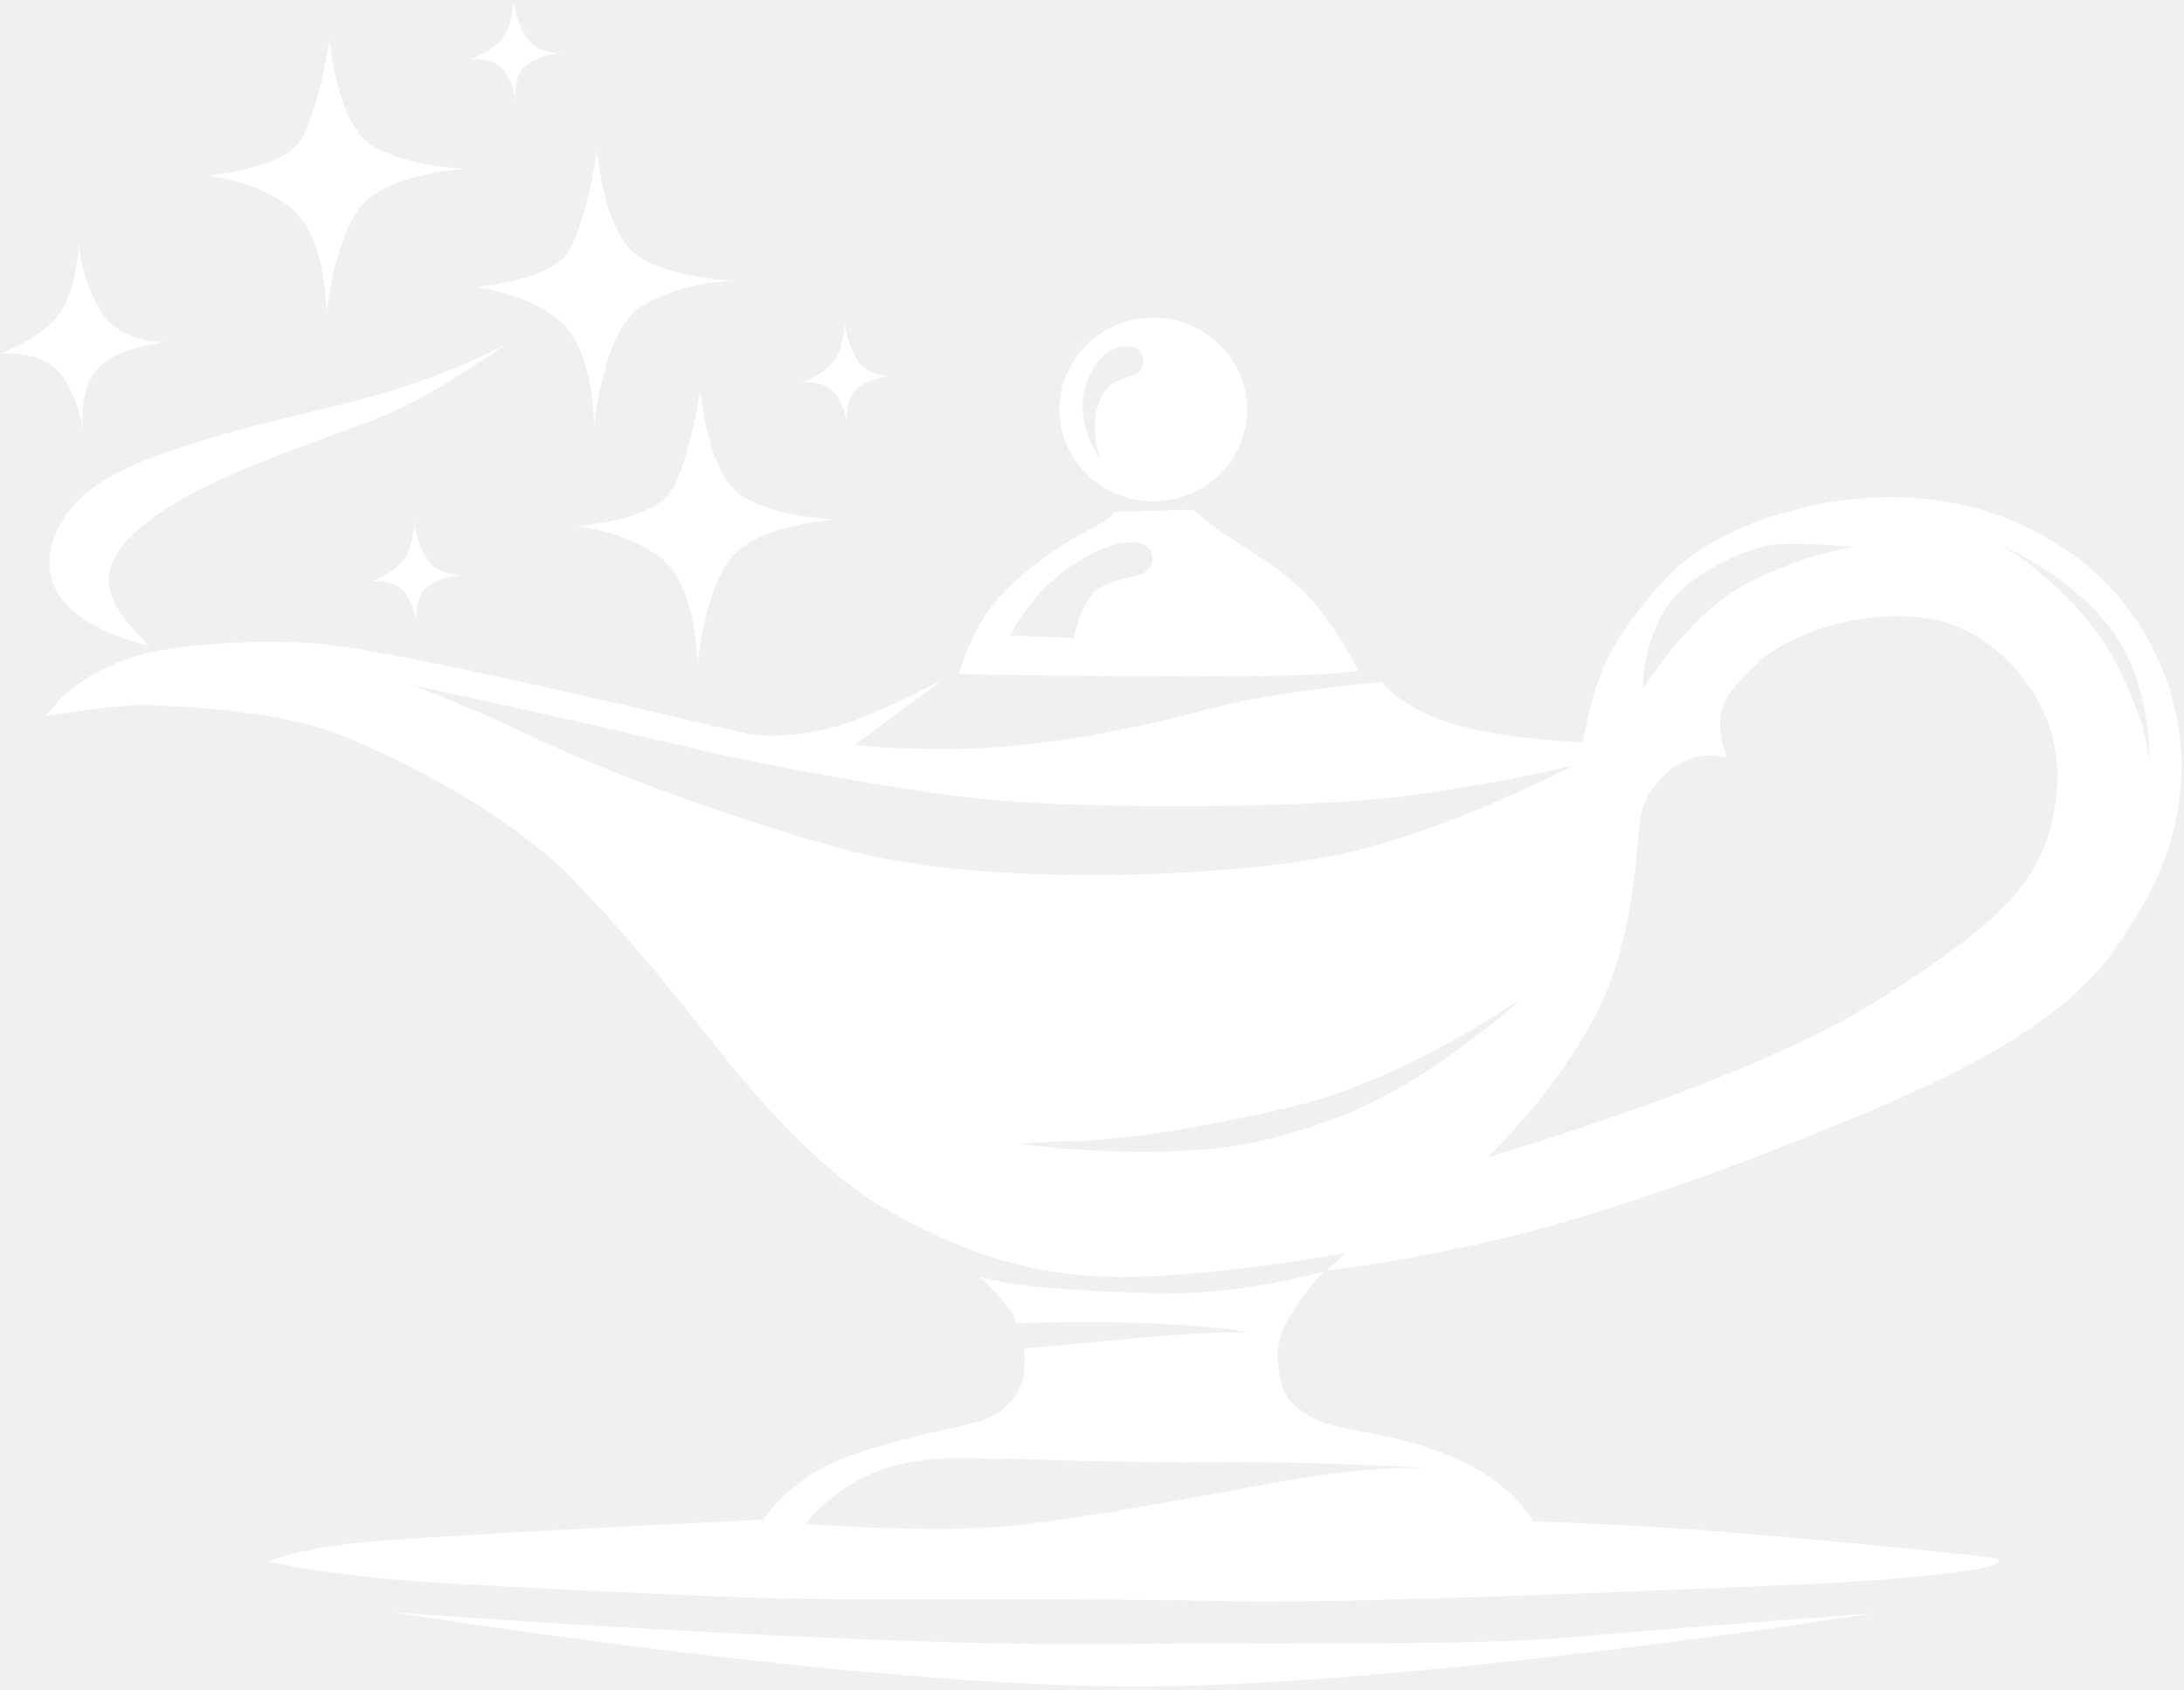
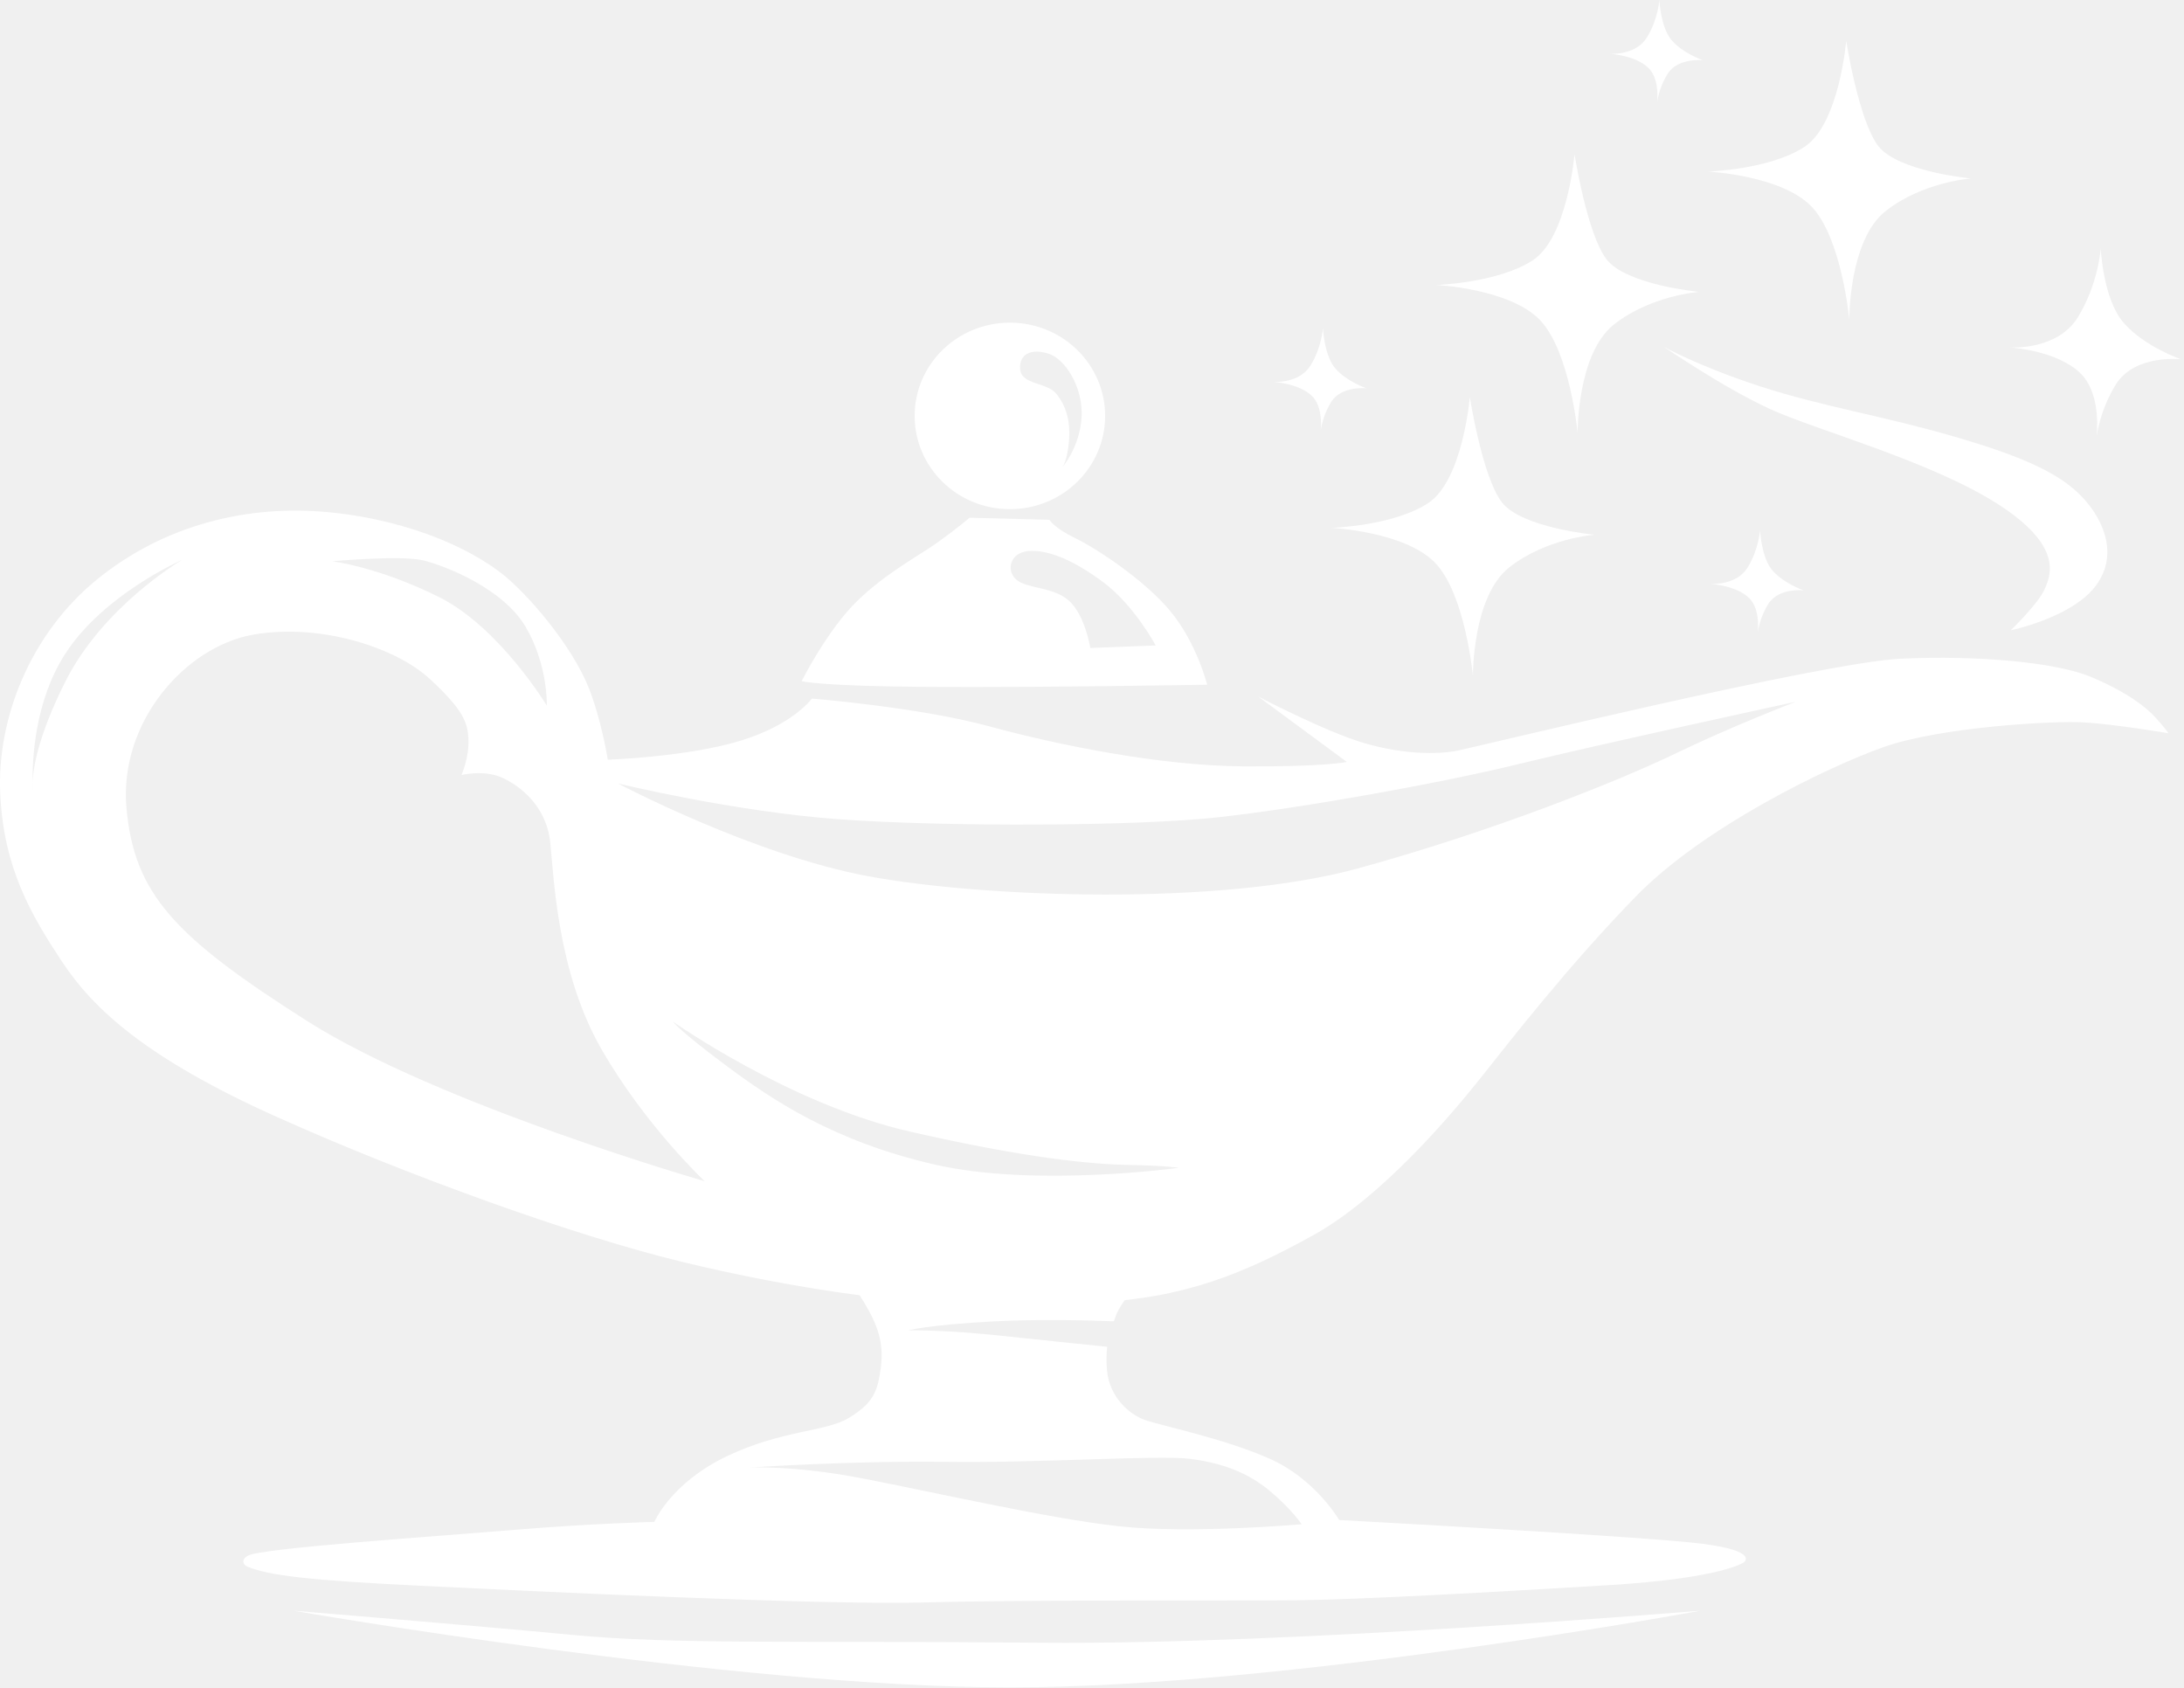
- <svg xmlns="http://www.w3.org/2000/svg" width="473" height="366" viewBox="0 0 473 366" fill="none">
-   <path fill-rule="evenodd" clip-rule="evenodd" d="M341.812 354.543C318.878 356.578 293.602 355.696 238.671 356.164C183.741 356.632 85.564 349.324 85.564 349.324C85.564 349.324 184.962 365.346 245.645 365.346C306.329 365.346 405.055 349.57 405.055 349.57C405.055 349.57 364.745 352.507 341.812 354.543Z" fill="white" />
-   <path fill-rule="evenodd" clip-rule="evenodd" d="M266.147 346.854C290.796 347.475 362.392 344.429 389.225 343.273C416.057 342.116 429.342 339.921 431.067 339.23C432.792 338.541 433.099 338.426 432.754 337.774C432.408 337.122 387.195 332.848 367.145 331.383C347.095 329.918 332.058 329.609 332.058 329.609C332.058 329.609 328.051 321.3 314.487 315.589C300.922 309.877 290.331 310.397 284.6 307.304C278.87 304.21 277.656 301.842 276.895 296.517C276.134 291.192 277.675 287.433 280.999 282.592C284.323 277.751 286.773 275.418 286.773 275.418C286.773 275.418 270.109 280.314 253.061 280.16C236.013 280.006 222.977 278.694 219.197 278.077C215.417 277.46 212.023 276.535 212.023 276.535C212.023 276.535 218.286 282.054 219.675 285.525C219.831 285.914 219.985 286.293 220.136 286.667C226.889 286.439 238.726 286.185 249.527 286.69C265.822 287.452 270.218 288.625 270.218 288.625C270.218 288.625 262.415 288.352 246.296 289.877C234.238 291.017 225.427 291.796 221.753 292.116C221.954 293.544 221.998 295.177 221.801 297.193C221.262 302.748 216.51 306.564 212.604 307.782C208.697 309 193.383 311.731 182.203 316.078C171.023 320.426 165.256 329.21 165.256 329.21C165.256 329.21 90.58 332.73 76.73 334.303C62.879 335.875 58.062 338.29 58.062 338.29C58.062 338.29 71.938 341.678 99.691 343.153C127.445 344.627 159.733 346.228 175.538 346.383C191.343 346.537 241.498 346.233 266.147 346.854ZM219.03 330.536C201.645 332.23 174.401 330.113 174.401 330.113C174.401 330.113 176.898 326.821 182.218 322.927C187.538 319.034 193.748 317.021 201.415 316.129C209.083 315.237 237.347 317.021 260.796 316.753C284.245 316.486 309.011 317.982 309.011 317.982C309.011 317.982 298.401 317.447 281.907 320.211C265.413 322.974 236.415 328.843 219.03 330.536V330.536Z" fill="white" />
-   <path fill-rule="evenodd" clip-rule="evenodd" d="M231.558 247.234C239.225 247.1 252.989 245.924 278.51 240.081C304.032 234.239 328.933 216.652 328.933 216.652C328.933 216.652 327.703 218.497 317.658 225.979C307.614 233.462 294.619 242.179 273.168 247.129C251.716 252.08 221.041 247.839 221.041 247.839C221.041 247.839 223.892 247.366 231.558 247.234V247.234ZM239.417 276.551C258.738 277.324 291.383 271.48 291.383 271.48L287.289 275.238C287.289 275.238 304.433 273.38 327.219 267.838C350.005 262.295 385.551 249.495 413.398 236.999C441.245 224.504 452.569 213.949 459.207 203.916C465.844 193.883 471.703 183.923 472.417 168C473.132 152.076 466.051 133.983 451.76 122.347C437.469 110.71 419.57 106.276 401.971 108.052C384.372 109.827 370.219 116.46 363.305 122.904C356.392 129.347 349.638 138.555 346.901 145.431C344.164 152.306 342.82 160.802 342.82 160.802C342.82 160.802 325.861 160.21 314.559 156.766C303.257 153.323 299.284 147.76 299.284 147.76C299.284 147.76 276.332 149.624 261.559 153.652C246.786 157.681 225.14 162.079 207.411 162.213C189.683 162.348 185.183 161.273 185.183 161.273L204.068 147.338C204.068 147.338 189.881 154.765 181.539 157.237C173.197 159.709 165.783 159.709 161.535 158.859C157.287 158.009 83.541 140.036 67.089 139.264C50.637 138.491 33.931 140.017 26.497 143.124C19.062 146.232 14.815 149.437 12.644 151.842C10.473 154.247 9.938 155.149 9.938 155.149C9.938 155.149 21.262 153.245 27.876 152.844C34.49 152.443 58.657 153.831 70.751 158.131C82.846 162.432 109.169 175.197 123.579 190.015C137.988 204.833 150.155 220.51 156.502 228.501C162.848 236.493 177.743 254.149 192.46 262.28C207.177 270.411 220.095 275.779 239.416 276.551L239.417 276.551ZM355.089 178.526C355.89 170.605 361.638 166.304 365.43 164.601C369.222 162.898 374.023 164.061 374.023 164.061C374.023 164.061 372.408 160.361 372.543 156.592C372.677 152.823 373.62 150.199 380.82 143.537C388.021 136.875 404.25 131.571 418.608 134.16C432.967 136.749 447.135 152.814 445.488 171.133C443.842 189.453 435.202 198.594 407.003 216.502C378.804 234.409 322.167 250.693 322.167 250.693C322.167 250.693 334.912 238.715 344.212 222.47C353.512 206.225 354.288 186.448 355.089 178.526L355.089 178.526ZM287.37 185.634C262.727 190.236 212.284 192.032 183.002 184.035C153.72 176.038 126.487 165.018 114.91 159.405C103.333 153.792 89.42 148.441 89.42 148.441C89.42 148.441 131.372 157.535 148.457 161.709C165.542 165.884 194.378 171.021 212.16 173.032C229.941 175.042 271.015 175.137 293.509 173.501C316.004 171.865 340.678 165.857 340.678 165.857C340.678 165.857 312.013 181.033 287.37 185.634ZM465.499 165.609C465.532 166.729 465.43 167.258 465.43 167.258C465.43 167.258 465.478 166.662 465.499 165.609ZM458.587 144.253C450.447 127.972 433.632 118.188 433.632 118.188C433.632 118.188 450.34 125.486 458.548 138.207C465.187 148.498 465.588 161.15 465.499 165.609C465.416 162.735 464.445 155.967 458.587 144.253ZM355.823 149.277C355.823 149.277 355.547 140.597 360.356 132.446C365.165 124.295 377.382 119.475 382.131 118.302C386.881 117.13 401.599 118.478 401.599 118.478C401.599 118.478 391.572 119.71 378.73 126.16C365.888 132.611 355.823 149.277 355.823 149.277Z" fill="white" />
-   <path fill-rule="evenodd" clip-rule="evenodd" d="M207.695 146.035C207.695 146.035 243.15 146.66 266.969 146.505C290.788 146.35 294.191 145.267 294.191 145.267C294.191 145.267 288.755 134.43 282.45 128.277C276.144 122.124 269.205 118.564 264.989 115.539C260.773 112.515 258.389 110.422 258.389 110.422L241.346 110.861C241.346 110.861 240.322 112.624 235.898 114.747C231.474 116.87 221.136 123.612 215.53 130.375C209.925 137.137 207.695 146.035 207.695 146.035V146.035ZM237.169 128.125C233.756 131.17 232.621 138.202 232.621 138.202L218.688 137.66C218.688 137.66 223.229 129.064 230.004 124.059C236.779 119.055 242.076 117.186 245.887 117.532C249.698 117.879 250.656 121.58 248.447 123.587C246.238 125.595 240.583 125.079 237.169 128.125Z" fill="white" />
-   <path fill-rule="evenodd" clip-rule="evenodd" d="M229.462 88.706C229.462 99.691 238.558 108.596 249.777 108.596C260.997 108.596 270.093 99.691 270.093 88.706C270.093 77.72 260.997 68.814 249.777 68.814C238.557 68.814 229.462 77.72 229.462 88.706ZM237.154 93.859C237.459 98.19 238.583 99.662 238.583 99.662C238.583 99.662 234.801 95.29 234.481 88.884C234.16 82.478 238.029 76.556 241.498 75.442C244.967 74.328 247.8 75.282 247.596 78.689C247.392 82.096 241.913 81.476 239.903 83.952C237.893 86.428 236.848 89.528 237.153 93.859L237.154 93.859Z" fill="white" />
-   <path fill-rule="evenodd" clip-rule="evenodd" d="M185.332 84.464C187.971 81.874 193.088 81.482 193.524 81.453C193.087 81.478 187.94 81.69 185.645 77.95C183.247 74.042 183.001 69.975 183.001 69.975C183.001 69.975 182.746 75.904 180.295 78.657C177.844 81.41 173.715 82.82 173.715 82.82C173.715 82.82 179.051 82.217 181.247 85.741C182.681 88.043 183.244 90.345 183.462 91.664C183.32 89.884 183.343 86.416 185.332 84.464H185.332Z" fill="white" />
-   <path fill-rule="evenodd" clip-rule="evenodd" d="M181.166 112.584C181.166 112.584 168.001 112.179 160.574 107.318C153.148 102.457 151.67 84.688 151.67 84.688C151.67 84.688 149.034 101.64 144.849 107.108C140.663 112.577 125.079 114.057 125.079 114.057C125.079 114.057 135.343 114.782 143.243 120.994C151.143 127.206 151.01 144.151 151.01 144.151C151.01 144.151 152.629 126.711 159.074 120.034C165.519 113.356 181.166 112.584 181.166 112.584L181.166 112.584Z" fill="white" />
-   <path fill-rule="evenodd" clip-rule="evenodd" d="M100.289 124.535C99.853 124.56 94.706 124.772 92.411 121.032C90.012 117.124 89.766 113.057 89.766 113.057C89.766 113.057 89.512 118.987 87.061 121.739C84.61 124.492 80.481 125.902 80.481 125.902C80.481 125.902 85.817 125.299 88.012 128.823C89.447 131.125 90.009 133.427 90.228 134.746C90.086 132.966 90.109 129.498 92.098 127.546C94.737 124.956 99.854 124.564 100.29 124.535H100.289Z" fill="white" />
-   <path fill-rule="evenodd" clip-rule="evenodd" d="M120.91 69.189C128.81 75.401 128.677 92.346 128.677 92.346C128.677 92.346 130.296 74.906 136.741 68.228C143.186 61.551 158.833 60.779 158.833 60.779C158.833 60.779 145.668 60.374 138.242 55.513C130.815 50.652 129.337 32.883 129.337 32.883C129.337 32.883 126.701 49.835 122.516 55.304C118.33 60.772 102.746 62.253 102.746 62.253C102.746 62.253 113.01 62.977 120.91 69.189L120.91 69.189Z" fill="white" />
-   <path fill-rule="evenodd" clip-rule="evenodd" d="M35.554 110.486C50.645 100.631 75.901 93.569 86.205 88.707C96.508 83.845 110.038 74.269 110.038 74.269C110.038 74.269 102.408 78.73 88.499 83.425C74.59 88.12 60.668 90.326 44.764 95.138C28.861 99.95 21.021 103.816 16.092 109.332C11.163 114.848 8.12 123.112 13.653 130.13C19.187 137.148 32.31 139.95 32.31 139.95C32.31 139.95 26.186 133.814 24.769 130.508C23.352 127.202 20.463 120.341 35.554 110.486Z" fill="white" />
-   <path fill-rule="evenodd" clip-rule="evenodd" d="M62.961 45.003C70.861 51.215 70.727 68.16 70.727 68.16C70.727 68.16 72.347 50.72 78.792 44.043C85.236 37.365 100.884 36.594 100.884 36.594C100.884 36.594 87.719 36.188 80.292 31.328C72.866 26.466 71.388 8.697 71.388 8.697C71.388 8.697 68.752 25.65 64.567 31.118C60.381 36.586 44.797 38.067 44.797 38.067C44.797 38.067 55.061 38.792 62.961 45.004L62.961 45.003Z" fill="white" />
-   <path fill-rule="evenodd" clip-rule="evenodd" d="M36.47 74.1C35.666 74.146 26.19 74.536 21.965 67.65C17.549 60.455 17.096 52.967 17.096 52.967C17.096 52.967 16.628 63.884 12.115 68.953C7.603 74.021 0 76.617 0 76.617C0 76.617 9.824 75.507 13.867 81.994C16.508 86.232 17.544 90.47 17.944 92.899C17.684 89.621 17.726 83.238 21.388 79.644C26.246 74.875 35.669 74.153 36.47 74.1H36.47Z" fill="white" />
-   <path fill-rule="evenodd" clip-rule="evenodd" d="M101.956 12.846C101.956 12.846 107.292 12.242 109.488 15.766C110.922 18.068 111.485 20.37 111.703 21.689C111.561 19.909 111.584 16.442 113.573 14.489C116.212 11.899 121.33 11.507 121.765 11.479C121.328 11.503 116.181 11.716 113.886 7.975C111.488 4.067 111.242 0 111.242 0C111.242 0 110.987 5.93 108.537 8.683C106.086 11.435 101.956 12.846 101.956 12.846H101.956Z" fill="white" />
+ <svg xmlns="http://www.w3.org/2000/svg" width="655" height="506" viewBox="0 0 655 506" fill="none">
+   <path fill-rule="evenodd" clip-rule="evenodd" d="M171.5 490.249C202.817 493.217 237.334 491.929 312.344 492.612C387.355 493.295 510 483 510 483C510 483 385.687 506 302.821 506C219.955 506 88 483 88 483C88 483 140.183 487.281 171.5 490.249Z" fill="white" />
+   <path fill-rule="evenodd" clip-rule="evenodd" d="M277.406 480.53C247.056 481.4 158.9 477.134 125.861 475.514C92.822 473.893 81 472.5 74.341 469.851C72.568 469.146 72.5 467.5 74.341 466.5C78.5 464.241 128.36 460.911 153.047 458.859C177.735 456.806 196.25 456.374 196.25 456.374C196.25 456.374 201.184 444.735 217.886 436.735C234.588 428.734 247.629 429.462 254.684 425.129C261.74 420.796 263.235 417.478 264.172 410.019C265.109 402.56 263.212 397.295 259.119 390.514C255.026 383.733 252.009 380.465 252.009 380.465C252.009 380.465 272.527 387.324 293.519 387.108C314.51 386.892 330.561 385.054 335.216 384.19C339.87 383.326 344.049 382.029 344.049 382.029C344.049 382.029 336.336 389.76 334.627 394.623C334.435 395.168 334.245 395.698 334.059 396.222C325.744 395.902 311.169 395.548 297.87 396.255C277.806 397.322 272.394 398.964 272.394 398.964C272.394 398.964 282.001 398.583 301.848 400.718C316.695 402.315 327.544 403.407 332.068 403.855C331.82 405.856 331.767 408.142 332.008 410.967C332.673 418.748 338.524 424.094 343.333 425.799C348.143 427.505 367 431.33 380.765 437.42C394.531 443.51 401.632 455.815 401.632 455.815C401.632 455.815 493.58 460.746 510.634 462.949C527.689 465.152 523 468.5 523 468.5C523 468.5 516.534 473.279 482.362 475.345C448.189 477.411 408.432 479.654 388.972 479.87C369.511 480.086 307.757 479.661 277.406 480.53ZM335.421 457.673C356.827 460.046 390.373 457.081 390.373 457.081C390.373 457.081 387.297 452.468 380.746 447.014C374.196 441.56 366.551 438.741 357.109 437.492C347.669 436.243 312.867 438.741 283.995 438.366C255.122 437.991 224.628 440.087 224.628 440.087C224.628 440.087 237.691 439.337 258.001 443.209C278.309 447.08 314.015 455.3 335.421 457.673Z" fill="white" />
+   <path fill-rule="evenodd" clip-rule="evenodd" d="M338.718 349.34C327.938 349.153 308.587 347.499 272.703 339.285C236.819 331.071 201.809 306.343 201.809 306.343C201.809 306.343 203.538 308.937 217.661 319.457C231.783 329.977 250.054 342.234 280.215 349.194C310.376 356.154 353.505 350.192 353.505 350.192C353.505 350.192 349.497 349.527 338.718 349.34ZM327.669 390.561C300.503 391.648 254.604 383.431 254.604 383.431L260.36 388.714C260.36 388.714 236.255 386.103 204.218 378.311C172.181 370.518 122.204 352.52 83.051 334.951C43.897 317.383 27.976 302.542 18.643 288.436C9.312 274.329 1.074 260.326 0.069 237.937C-0.935 215.549 9.02 190.111 29.113 173.749C49.206 157.388 74.373 151.154 99.117 153.65C123.861 156.147 143.761 165.473 153.481 174.532C163.202 183.592 172.697 196.538 176.546 206.205C180.394 215.872 182.283 227.817 182.283 227.817C182.283 227.817 206.128 226.985 222.019 222.144C237.909 217.302 243.496 209.481 243.496 209.481C243.496 209.481 275.766 212.101 296.536 217.765C317.307 223.43 347.741 229.613 372.668 229.802C397.595 229.991 403.921 228.48 403.921 228.48L377.369 208.888C377.369 208.888 397.317 219.329 409.045 222.805C420.773 226.28 431.198 226.28 437.171 225.086C443.144 223.891 546.831 198.62 569.962 197.534C593.094 196.449 616.582 198.594 627.035 202.963C637.488 207.332 643.459 211.838 646.512 215.22C649.565 218.601 650.316 219.869 650.316 219.869C650.316 219.869 634.395 217.192 625.096 216.629C615.797 216.065 581.818 218.017 564.813 224.063C547.808 230.109 510.797 248.057 490.537 268.891C470.278 289.725 453.171 311.766 444.247 323.003C435.324 334.24 414.382 359.063 393.69 370.496C372.998 381.928 354.835 389.475 327.669 390.561ZM165.033 252.738C163.908 241.6 155.826 235.553 150.493 233.159C145.161 230.765 138.411 232.4 138.411 232.4C138.411 232.4 140.682 227.197 140.493 221.898C140.304 216.6 138.979 212.91 128.855 203.542C118.731 194.176 95.913 186.719 75.725 190.359C55.537 193.999 35.616 216.586 37.931 242.343C40.246 268.101 52.394 280.953 92.042 306.131C131.69 331.309 211.322 354.204 211.322 354.204C211.322 354.204 193.402 337.364 180.326 314.523C167.25 291.682 166.16 263.876 165.033 252.738ZM260.246 262.732C294.895 269.202 365.818 271.727 406.988 260.483C448.159 249.24 486.448 233.745 502.725 225.853C519.003 217.961 538.564 210.438 538.564 210.438C538.564 210.438 479.579 223.224 455.558 229.093C431.537 234.962 390.993 242.186 365.992 245.012C340.991 247.838 283.242 247.972 251.614 245.672C219.987 243.372 185.294 234.925 185.294 234.925C185.294 234.925 225.597 256.262 260.246 262.732ZM9.796 234.576C9.75 236.151 9.894 236.894 9.894 236.894C9.894 236.894 9.826 236.056 9.796 234.576ZM19.514 204.549C30.959 181.658 54.602 167.902 54.602 167.902C54.602 167.902 31.109 178.163 19.57 196.049C10.235 210.518 9.671 228.307 9.796 234.576C9.914 230.535 11.279 221.02 19.514 204.549ZM164.001 211.614C164.001 211.614 164.389 199.41 157.628 187.949C150.867 176.488 133.69 169.712 127.012 168.063C120.334 166.414 99.639 168.31 99.639 168.31C99.639 168.31 113.738 170.042 131.794 179.111C149.85 188.18 164.001 211.614 164.001 211.614Z" fill="white" />
+   <path fill-rule="evenodd" clip-rule="evenodd" d="M362.041 205.326C362.041 205.326 312.192 206.204 278.702 205.987C245.212 205.769 240.428 204.247 240.428 204.247C240.428 204.247 248.071 189.009 256.936 180.358C265.802 171.707 275.558 166.701 281.486 162.449C287.414 158.197 290.767 155.254 290.767 155.254L314.729 155.871C314.729 155.871 316.169 158.349 322.389 161.335C328.609 164.321 343.143 173.799 351.025 183.308C358.907 192.815 362.041 205.325 362.041 205.325V205.326ZM320.601 180.144C325.401 184.426 326.995 194.313 326.995 194.313L346.586 193.551C346.586 193.551 340.202 181.465 330.675 174.428C321.149 167.392 313.703 164.764 308.344 165.251C302.986 165.739 301.639 170.942 304.745 173.765C307.851 176.588 315.801 175.862 320.601 180.144Z" fill="white" />
+   <path fill-rule="evenodd" clip-rule="evenodd" d="M331.438 124.721C331.438 140.166 318.649 152.688 302.874 152.688C287.099 152.688 274.311 140.166 274.311 124.721C274.311 109.275 287.099 96.754 302.874 96.754C318.65 96.754 331.438 109.275 331.438 124.721ZM320.623 131.966C320.193 138.056 318.614 140.126 318.614 140.126C318.614 140.126 323.931 133.978 324.381 124.972C324.832 115.965 319.392 107.639 314.515 106.072C309.637 104.505 305.655 105.847 305.941 110.638C306.228 115.428 313.932 114.557 316.758 118.037C319.584 121.518 321.053 125.877 320.624 131.967L320.623 131.966Z" fill="white" />
+   <path fill-rule="evenodd" clip-rule="evenodd" d="M393.485 118.757C389.775 115.115 382.58 114.564 381.968 114.524C382.582 114.559 389.818 114.857 393.045 109.598C396.417 104.103 396.763 98.385 396.763 98.385C396.763 98.385 397.121 106.722 400.567 110.593C404.013 114.463 409.819 116.446 409.819 116.446C409.819 116.446 402.316 115.598 399.229 120.552C397.212 123.788 396.421 127.025 396.114 128.88C396.314 126.377 396.281 121.502 393.485 118.757H393.485Z" fill="white" />
+   <path fill-rule="evenodd" clip-rule="evenodd" d="M399.341 158.293C399.341 158.293 417.851 157.723 428.293 150.889C438.735 144.054 440.813 119.07 440.813 119.07C440.813 119.07 444.519 142.906 450.403 150.594C456.288 158.282 478.2 160.364 478.2 160.364C478.2 160.364 463.768 161.384 452.661 170.117C441.554 178.851 441.741 202.675 441.741 202.675C441.741 202.675 439.464 178.156 430.403 168.767C421.342 159.378 399.341 158.293 399.341 158.293L399.341 158.293Z" fill="white" />
+   <path fill-rule="evenodd" clip-rule="evenodd" d="M513.055 175.098C513.669 175.133 520.906 175.431 524.133 170.172C527.505 164.677 527.851 158.959 527.851 158.959C527.851 158.959 528.209 167.296 531.655 171.167C535.1 175.037 540.907 177.02 540.907 177.02C540.907 177.02 533.404 176.172 530.317 181.126C528.3 184.363 527.509 187.599 527.202 189.454C527.402 186.951 527.37 182.076 524.573 179.331C520.862 175.689 513.667 175.139 513.055 175.098H513.055Z" fill="white" />
+   <path fill-rule="evenodd" clip-rule="evenodd" d="M484.063 97.279C472.955 106.013 473.142 129.837 473.142 129.837C473.142 129.837 470.865 105.317 461.804 95.928C452.743 86.54 430.742 85.455 430.742 85.455C430.742 85.455 449.252 84.885 459.694 78.051C470.136 71.216 472.214 46.232 472.214 46.232C472.214 46.232 475.92 70.067 481.805 77.756C487.689 85.445 509.601 87.527 509.601 87.527C509.601 87.527 495.17 88.546 484.062 97.279L484.063 97.279Z" fill="white" />
+   <path fill-rule="evenodd" clip-rule="evenodd" d="M598.718 150.869C578.514 138.116 544.701 128.977 530.907 122.684C517.113 116.392 499 104 499 104C499 104 509.215 109.772 527.836 115.848C546.457 121.924 565.096 124.779 586.387 131.007C607.679 137.235 618.174 142.238 624.773 149.376C631.372 156.515 635.446 167.209 628.038 176.292C620.629 185.374 603.06 189 603.06 189C603.06 189 611.26 181.058 613.156 176.78C615.053 172.502 618.921 163.624 598.718 150.869Z" fill="white" />
+   <path fill-rule="evenodd" clip-rule="evenodd" d="M565.539 63.275C554.432 72.008 554.619 95.833 554.619 95.833C554.619 95.833 552.342 71.313 543.281 61.925C534.22 52.536 512.219 51.451 512.219 51.451C512.219 51.451 530.729 50.881 541.171 44.047C551.613 37.212 553.691 12.229 553.691 12.229C553.691 12.229 557.397 36.063 563.281 43.752C569.166 51.441 591.078 53.522 591.078 53.522C591.078 53.522 576.646 54.541 565.539 63.276L565.539 63.275Z" fill="white" />
+   <path fill-rule="evenodd" clip-rule="evenodd" d="M602.785 104.186C603.915 104.251 617.238 104.799 623.18 95.117C629.387 85.001 630.025 74.473 630.025 74.473C630.025 74.473 630.684 89.823 637.028 96.949C643.372 104.075 654.062 107.725 654.062 107.725C654.062 107.725 640.249 106.164 634.565 115.285C630.852 121.243 629.396 127.202 628.832 130.618C629.198 126.009 629.139 117.034 623.99 111.98C617.16 105.275 603.912 104.261 602.785 104.186H602.785Z" fill="white" />
+   <path fill-rule="evenodd" clip-rule="evenodd" d="M510.711 18.061C510.711 18.061 503.209 17.213 500.122 22.167C498.105 25.404 497.314 28.64 497.008 30.495C497.207 27.992 497.175 23.117 494.378 20.372C490.668 16.73 483.472 16.179 482.86 16.139C483.474 16.174 490.71 16.472 493.937 11.213C497.309 5.718 497.655 0 497.655 0C497.655 0 498.013 8.337 501.459 12.208C504.905 16.078 510.711 18.061 510.711 18.061H510.711Z" fill="white" />
</svg>
